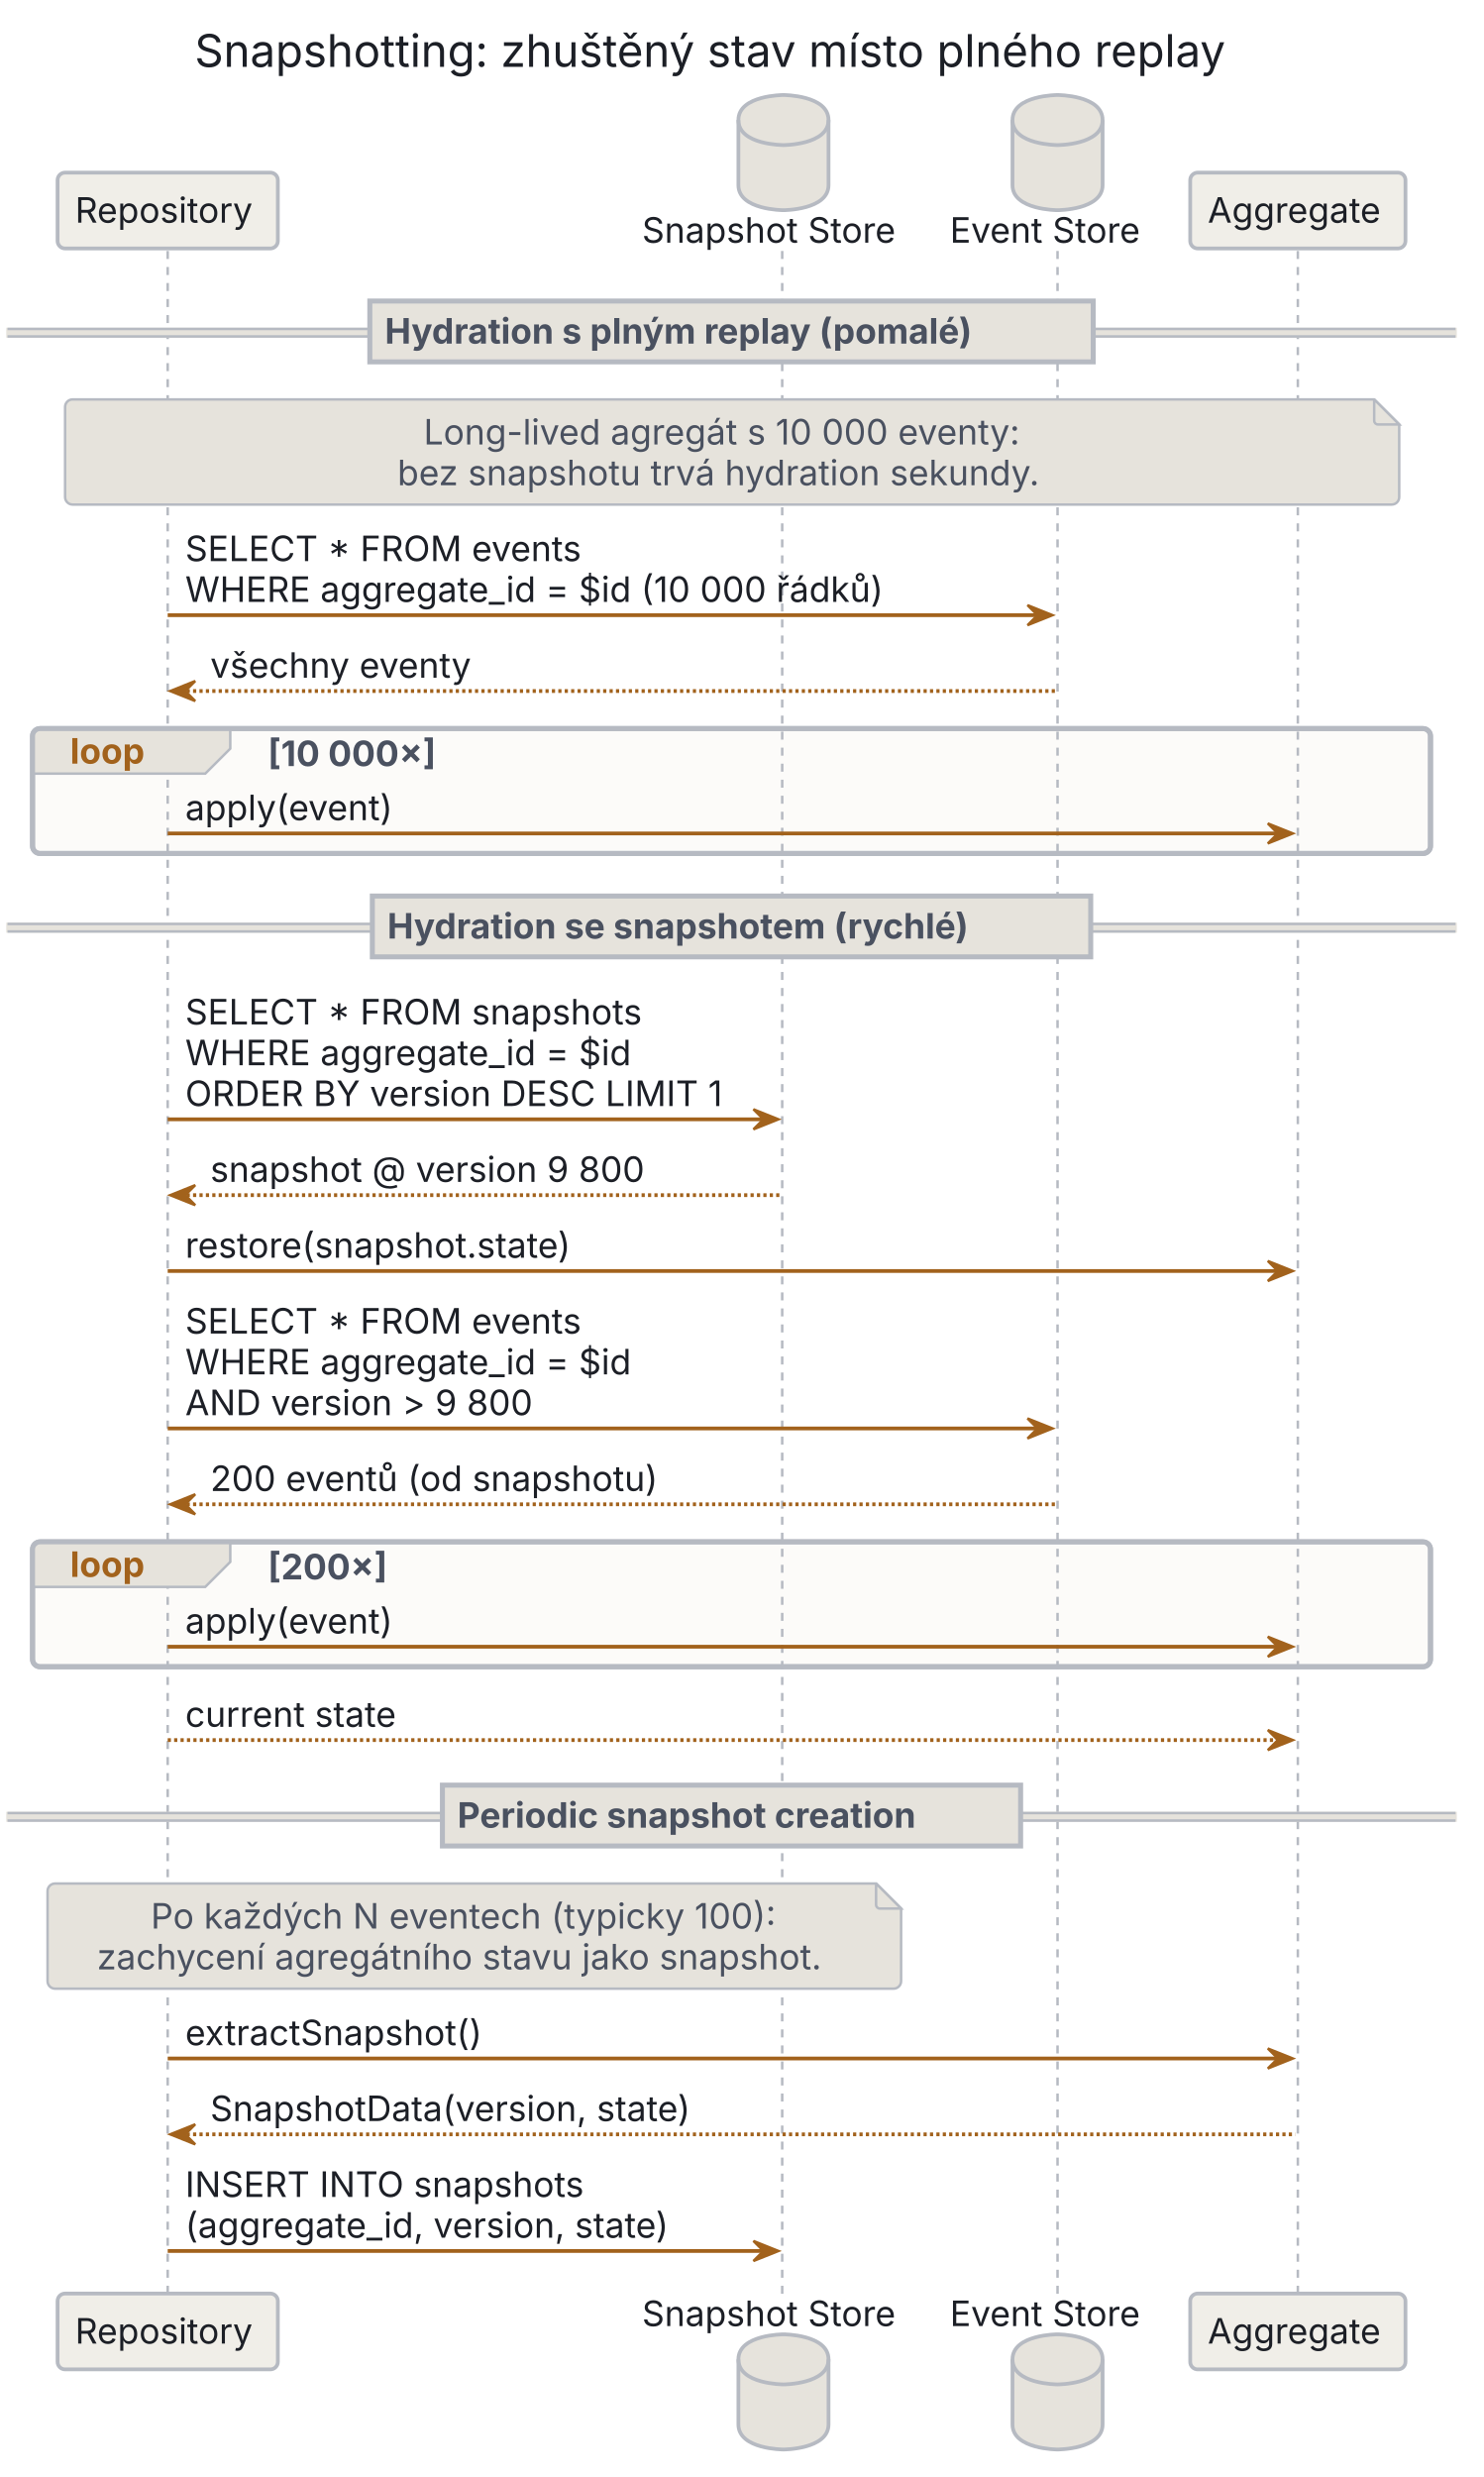
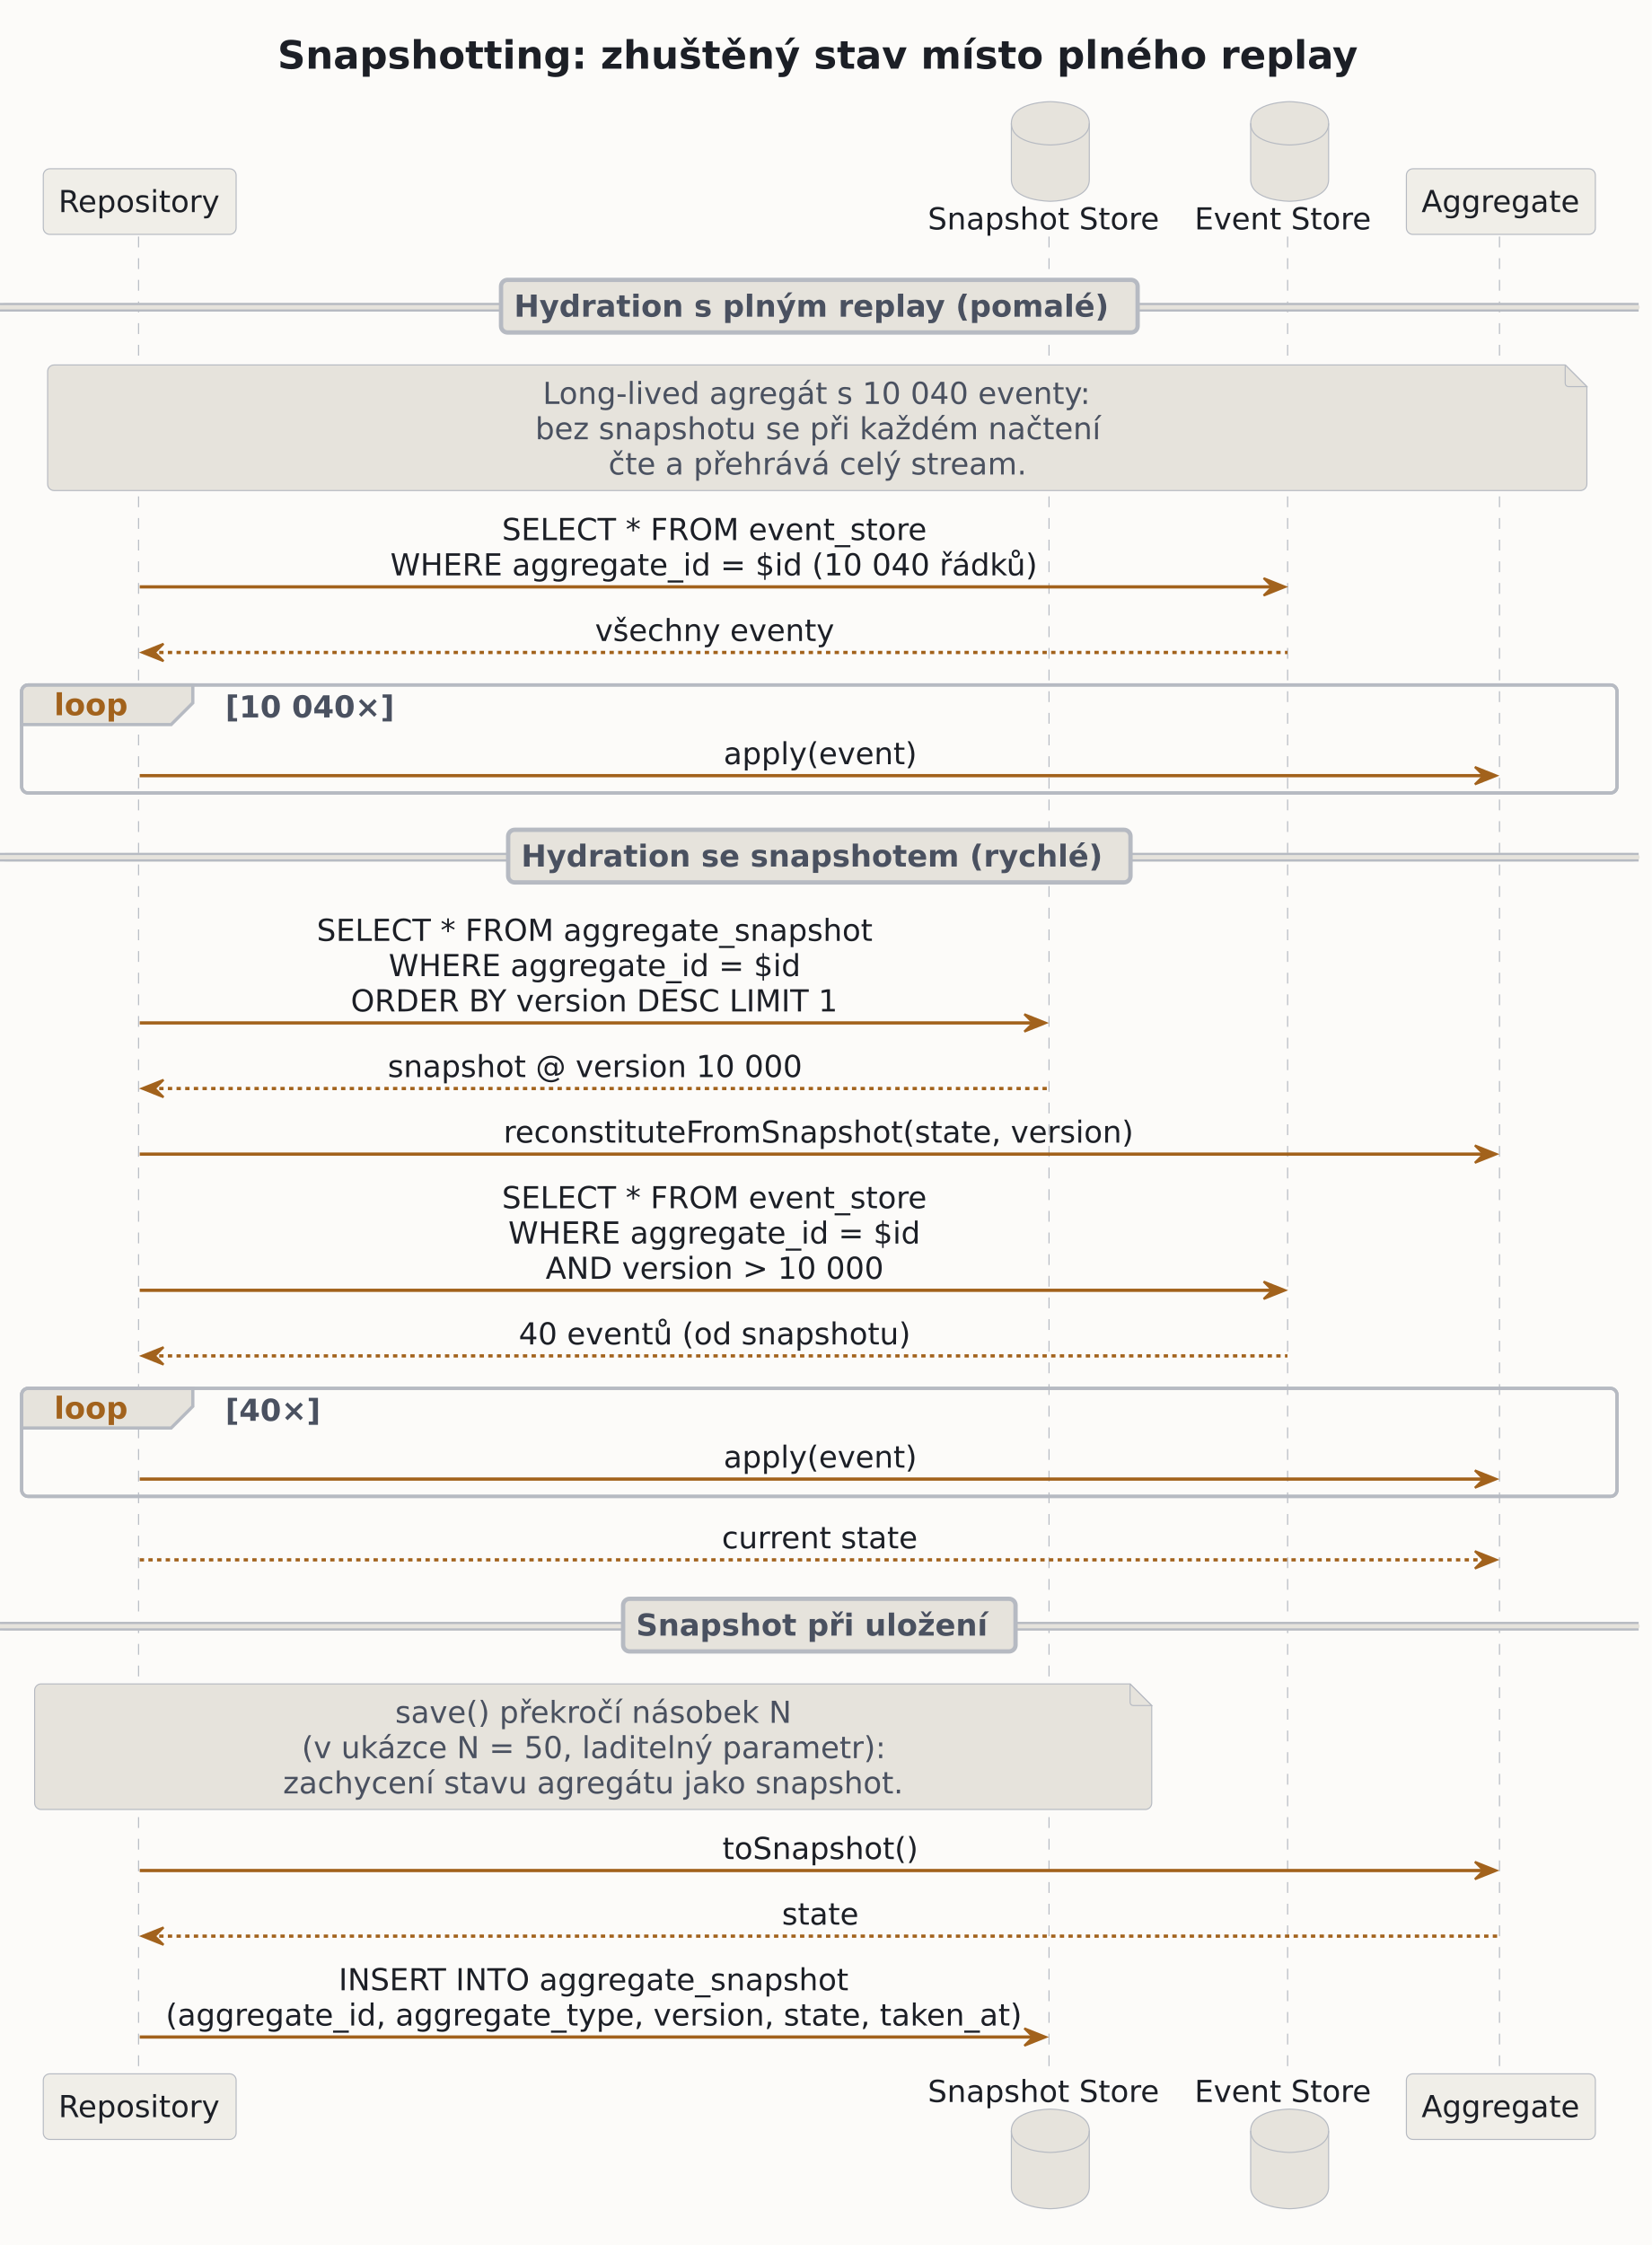
- <svg xmlns="http://www.w3.org/2000/svg" contentScriptType="application/ecmascript" contentStyleType="text/css" height="1546.875px" preserveAspectRatio="none" style="width:926px;height:1546px;background:#fcfbf9;" version="1.1" viewBox="0 0 926 1546" width="926.562px" zoomAndPan="magnify">
+ <svg xmlns="http://www.w3.org/2000/svg" contentStyleType="text/css" data-diagram-type="SEQUENCE" height="1620.312px" preserveAspectRatio="none" style="width:1192px;height:1620px;background:#fcfbf9;" version="1.1" viewBox="0 0 1192 1620" width="1192.188px" zoomAndPan="magnify">
  <defs />
  <g>
-     <text fill="#1c1f26" font-family="Inter, ui-sans-serif, system-ui, -apple-system, sans-serif" font-size="28.125" lengthAdjust="spacingAndGlyphs" textLength="670.312" x="121.484" y="41.731">Snapshotting: zhuštěný stav místo plného replay</text>
-     <rect fill="#fcfbf9" height="77.954" rx="4.688" ry="4.688" style="stroke: #b6bac2; stroke-width: 3.125;" width="872.656" x="20.312" y="454.736" />
-     <rect fill="#fcfbf9" height="77.954" rx="4.688" ry="4.688" style="stroke: #b6bac2; stroke-width: 3.125;" width="872.656" x="20.312" y="962.329" />
-     <line style="stroke: #b6bac2; stroke-width: 1.562; stroke-dasharray: 5.0,5.0;" x1="104.688" x2="104.688" y1="156.641" y2="1433.057" />
-     <line style="stroke: #b6bac2; stroke-width: 1.562; stroke-dasharray: 5.0,5.0;" x1="488.281" x2="488.281" y1="156.641" y2="1433.057" />
-     <line style="stroke: #b6bac2; stroke-width: 1.562; stroke-dasharray: 5.0,5.0;" x1="660.156" x2="660.156" y1="156.641" y2="1433.057" />
-     <line style="stroke: #b6bac2; stroke-width: 1.562; stroke-dasharray: 5.0,5.0;" x1="810.156" x2="810.156" y1="156.641" y2="1433.057" />
-     <rect fill="#f0eee8" height="47.339" rx="4.688" ry="4.688" style="stroke: #b6bac2; stroke-width: 2.344;" width="137.5" x="35.938" y="107.739" />
-     <text fill="#1c1f26" font-family="Inter, ui-sans-serif, system-ui, -apple-system, sans-serif" font-size="21.875" lengthAdjust="spacingAndGlyphs" textLength="115.625" x="46.875" y="138.982">Repository</text>
-     <rect fill="#f0eee8" height="47.339" rx="4.688" ry="4.688" style="stroke: #b6bac2; stroke-width: 2.344;" width="137.5" x="35.938" y="1431.494" />
-     <text fill="#1c1f26" font-family="Inter, ui-sans-serif, system-ui, -apple-system, sans-serif" font-size="21.875" lengthAdjust="spacingAndGlyphs" textLength="115.625" x="46.875" y="1462.736">Repository</text>
-     <text fill="#1c1f26" font-family="Inter, ui-sans-serif, system-ui, -apple-system, sans-serif" font-size="21.875" lengthAdjust="spacingAndGlyphs" textLength="167.188" x="400.781" y="151.482">Snapshot Store</text>
-     <path d="M460.938,74.927 C460.938,59.302 489.062,59.302 489.062,59.302 C489.062,59.302 517.188,59.302 517.188,74.927 L517.188,115.552 C517.188,131.177 489.062,131.177 489.062,131.177 C489.062,131.177 460.938,131.177 460.938,115.552 L460.938,74.927 " fill="#e6e3dc" style="stroke: #b6bac2; stroke-width: 2.344;" />
-     <path d="M460.938,74.927 C460.938,90.552 489.062,90.552 489.062,90.552 C489.062,90.552 517.188,90.552 517.188,74.927 " fill="none" style="stroke: #b6bac2; stroke-width: 2.344;" />
-     <text fill="#1c1f26" font-family="Inter, ui-sans-serif, system-ui, -apple-system, sans-serif" font-size="21.875" lengthAdjust="spacingAndGlyphs" textLength="167.188" x="400.781" y="1451.799">Snapshot Store</text>
-     <path d="M460.938,1472.583 C460.938,1456.958 489.062,1456.958 489.062,1456.958 C489.062,1456.958 517.188,1456.958 517.188,1472.583 L517.188,1513.208 C517.188,1528.833 489.062,1528.833 489.062,1528.833 C489.062,1528.833 460.938,1528.833 460.938,1513.208 L460.938,1472.583 " fill="#e6e3dc" style="stroke: #b6bac2; stroke-width: 2.344;" />
-     <path d="M460.938,1472.583 C460.938,1488.208 489.062,1488.208 489.062,1488.208 C489.062,1488.208 517.188,1488.208 517.188,1472.583 " fill="none" style="stroke: #b6bac2; stroke-width: 2.344;" />
-     <text fill="#1c1f26" font-family="Inter, ui-sans-serif, system-ui, -apple-system, sans-serif" font-size="21.875" lengthAdjust="spacingAndGlyphs" textLength="125" x="592.969" y="151.482">Event Store</text>
-     <path d="M632.031,74.927 C632.031,59.302 660.156,59.302 660.156,59.302 C660.156,59.302 688.281,59.302 688.281,74.927 L688.281,115.552 C688.281,131.177 660.156,131.177 660.156,131.177 C660.156,131.177 632.031,131.177 632.031,115.552 L632.031,74.927 " fill="#e6e3dc" style="stroke: #b6bac2; stroke-width: 2.344;" />
-     <path d="M632.031,74.927 C632.031,90.552 660.156,90.552 660.156,90.552 C660.156,90.552 688.281,90.552 688.281,74.927 " fill="none" style="stroke: #b6bac2; stroke-width: 2.344;" />
-     <text fill="#1c1f26" font-family="Inter, ui-sans-serif, system-ui, -apple-system, sans-serif" font-size="21.875" lengthAdjust="spacingAndGlyphs" textLength="125" x="592.969" y="1451.799">Event Store</text>
-     <path d="M632.031,1472.583 C632.031,1456.958 660.156,1456.958 660.156,1456.958 C660.156,1456.958 688.281,1456.958 688.281,1472.583 L688.281,1513.208 C688.281,1528.833 660.156,1528.833 660.156,1528.833 C660.156,1528.833 632.031,1528.833 632.031,1513.208 L632.031,1472.583 " fill="#e6e3dc" style="stroke: #b6bac2; stroke-width: 2.344;" />
-     <path d="M632.031,1472.583 C632.031,1488.208 660.156,1488.208 660.156,1488.208 C660.156,1488.208 688.281,1488.208 688.281,1472.583 " fill="none" style="stroke: #b6bac2; stroke-width: 2.344;" />
-     <rect fill="#f0eee8" height="47.339" rx="4.688" ry="4.688" style="stroke: #b6bac2; stroke-width: 2.344;" width="134.375" x="742.969" y="107.739" />
-     <text fill="#1c1f26" font-family="Inter, ui-sans-serif, system-ui, -apple-system, sans-serif" font-size="21.875" lengthAdjust="spacingAndGlyphs" textLength="112.5" x="753.906" y="138.982">Aggregate</text>
-     <rect fill="#f0eee8" height="47.339" rx="4.688" ry="4.688" style="stroke: #b6bac2; stroke-width: 2.344;" width="134.375" x="742.969" y="1431.494" />
-     <text fill="#1c1f26" font-family="Inter, ui-sans-serif, system-ui, -apple-system, sans-serif" font-size="21.875" lengthAdjust="spacingAndGlyphs" textLength="112.5" x="753.906" y="1462.736">Aggregate</text>
-     <rect fill="#e6e3dc" height="4.688" style="stroke: #e6e3dc; stroke-width: 1.562;" width="903.906" x="4.688" y="205.31" />
-     <line style="stroke: #b6bac2; stroke-width: 1.562;" x1="4.688" x2="908.594" y1="205.31" y2="205.31" />
-     <line style="stroke: #b6bac2; stroke-width: 1.562;" x1="4.688" x2="908.594" y1="209.998" y2="209.998" />
-     <rect fill="#e6e3dc" height="37.964" style="stroke: #b6bac2; stroke-width: 3.125;" width="451.562" x="230.859" y="187.891" />
-     <text fill="#4a5160" font-family="Inter, ui-sans-serif, system-ui, -apple-system, sans-serif" font-size="21.875" font-weight="bold" lengthAdjust="spacingAndGlyphs" textLength="421.875" x="240.234" y="214.446">Hydration s plným replay (pomalé)</text>
-     <path d="M40.625,253.98 L40.625,310.229 A4.688,4.688 0 0 0 45.312,314.917 L868.75,314.917 A4.688,4.688 0 0 0 873.438,310.229 L873.438,264.917 L857.812,249.292 L45.312,249.292 A4.688,4.688 0 0 0 40.625,253.98 " fill="#e6e3dc" style="stroke: #b6bac2; stroke-width: 1.562;" />
-     <path d="M857.812,249.292 L857.812,262.573 A2.344,2.344 0 0 0 860.156,264.917 L873.438,264.917 L857.812,249.292 " fill="#e6e3dc" style="stroke: #b6bac2; stroke-width: 1.562;" />
-     <text fill="#4a5160" font-family="Inter, ui-sans-serif, system-ui, -apple-system, sans-serif" font-size="21.875" lengthAdjust="spacingAndGlyphs" textLength="385.938" x="264.453" y="277.409">Long-lived agregát s 10 000 eventy:</text>
-     <text fill="#4a5160" font-family="Inter, ui-sans-serif, system-ui, -apple-system, sans-serif" font-size="21.875" lengthAdjust="spacingAndGlyphs" textLength="418.75" x="248.047" y="302.873">bez snapshotu trvá hydration sekundy.</text>
-     <polygon fill="#a2621c" points="641.406,377.71,657.031,383.96,641.406,390.21,647.656,383.96" style="stroke: #a2621c; stroke-width: 1.562;" />
-     <line style="stroke: #a2621c; stroke-width: 2.344;" x1="104.688" x2="650.781" y1="383.96" y2="383.96" />
-     <text fill="#1c1f26" font-family="Inter, ui-sans-serif, system-ui, -apple-system, sans-serif" font-size="21.875" lengthAdjust="spacingAndGlyphs" textLength="250" x="115.625" y="350.212">SELECT * FROM events</text>
-     <text fill="#1c1f26" font-family="Inter, ui-sans-serif, system-ui, -apple-system, sans-serif" font-size="21.875" lengthAdjust="spacingAndGlyphs" textLength="456.25" x="115.625" y="375.676">WHERE aggregate_id = $id (10 000 řádků)</text>
-     <polygon fill="#a2621c" points="121.875,425.049,106.25,431.299,121.875,437.549,115.625,431.299" style="stroke: #a2621c; stroke-width: 1.562;" />
-     <line style="stroke: #a2621c; stroke-width: 2.344; stroke-dasharray: 2.0,2.0;" x1="112.5" x2="658.594" y1="431.299" y2="431.299" />
-     <text fill="#1c1f26" font-family="Inter, ui-sans-serif, system-ui, -apple-system, sans-serif" font-size="21.875" lengthAdjust="spacingAndGlyphs" textLength="167.188" x="131.25" y="423.015">všechny eventy</text>
-     <path d="M25,454.736 L143.75,454.736 L143.75,467.236 L128.125,482.861 L20.312,482.861 L20.312,459.424 " fill="#e6e3dc" style="stroke: #b6bac2; stroke-width: 1.562;" />
-     <rect fill="none" height="77.954" rx="4.688" ry="4.688" style="stroke: #b6bac2; stroke-width: 3.125;" width="872.656" x="20.312" y="454.736" />
-     <text fill="#a2621c" font-family="Inter, ui-sans-serif, system-ui, -apple-system, sans-serif" font-size="21.875" font-weight="bold" lengthAdjust="spacingAndGlyphs" textLength="53.125" x="43.75" y="476.604">loop</text>
-     <text fill="#4a5160" font-family="Inter, ui-sans-serif, system-ui, -apple-system, sans-serif" font-size="21.875" font-weight="bold" lengthAdjust="spacingAndGlyphs" textLength="123.438" x="167.188" y="478.166">[10 000×]</text>
-     <polygon fill="#a2621c" points="791.406,513.94,807.031,520.19,791.406,526.44,797.656,520.19" style="stroke: #a2621c; stroke-width: 1.562;" />
-     <line style="stroke: #a2621c; stroke-width: 2.344;" x1="104.688" x2="800.781" y1="520.19" y2="520.19" />
-     <text fill="#1c1f26" font-family="Inter, ui-sans-serif, system-ui, -apple-system, sans-serif" font-size="21.875" lengthAdjust="spacingAndGlyphs" textLength="132.812" x="115.625" y="511.906">apply(event)</text>
-     <rect fill="#e6e3dc" height="4.688" style="stroke: #e6e3dc; stroke-width: 1.562;" width="903.906" x="4.688" y="576.672" />
-     <line style="stroke: #b6bac2; stroke-width: 1.562;" x1="4.688" x2="908.594" y1="576.672" y2="576.672" />
-     <line style="stroke: #b6bac2; stroke-width: 1.562;" x1="4.688" x2="908.594" y1="581.36" y2="581.36" />
-     <rect fill="#e6e3dc" height="37.964" style="stroke: #b6bac2; stroke-width: 3.125;" width="448.438" x="232.422" y="559.253" />
-     <text fill="#4a5160" font-family="Inter, ui-sans-serif, system-ui, -apple-system, sans-serif" font-size="21.875" font-weight="bold" lengthAdjust="spacingAndGlyphs" textLength="418.75" x="241.797" y="585.808">Hydration se snapshotem (rychlé)</text>
-     <polygon fill="#a2621c" points="470.312,692.358,485.938,698.608,470.312,704.858,476.562,698.608" style="stroke: #a2621c; stroke-width: 1.562;" />
-     <line style="stroke: #a2621c; stroke-width: 2.344;" x1="104.688" x2="479.688" y1="698.608" y2="698.608" />
-     <text fill="#1c1f26" font-family="Inter, ui-sans-serif, system-ui, -apple-system, sans-serif" font-size="21.875" lengthAdjust="spacingAndGlyphs" textLength="290.625" x="115.625" y="639.397">SELECT * FROM snapshots</text>
-     <text fill="#1c1f26" font-family="Inter, ui-sans-serif, system-ui, -apple-system, sans-serif" font-size="21.875" lengthAdjust="spacingAndGlyphs" textLength="290.625" x="115.625" y="664.861">WHERE aggregate_id = $id</text>
-     <text fill="#1c1f26" font-family="Inter, ui-sans-serif, system-ui, -apple-system, sans-serif" font-size="21.875" lengthAdjust="spacingAndGlyphs" textLength="346.875" x="115.625" y="690.324">ORDER BY version DESC LIMIT 1</text>
-     <polygon fill="#a2621c" points="121.875,739.697,106.25,745.947,121.875,752.197,115.625,745.947" style="stroke: #a2621c; stroke-width: 1.562;" />
-     <line style="stroke: #a2621c; stroke-width: 2.344; stroke-dasharray: 2.0,2.0;" x1="112.5" x2="487.5" y1="745.947" y2="745.947" />
-     <text fill="#1c1f26" font-family="Inter, ui-sans-serif, system-ui, -apple-system, sans-serif" font-size="21.875" lengthAdjust="spacingAndGlyphs" textLength="282.812" x="131.25" y="737.663">snapshot @ version 9 800</text>
-     <polygon fill="#a2621c" points="791.406,787.036,807.031,793.286,791.406,799.536,797.656,793.286" style="stroke: #a2621c; stroke-width: 1.562;" />
-     <line style="stroke: #a2621c; stroke-width: 2.344;" x1="104.688" x2="800.781" y1="793.286" y2="793.286" />
-     <text fill="#1c1f26" font-family="Inter, ui-sans-serif, system-ui, -apple-system, sans-serif" font-size="21.875" lengthAdjust="spacingAndGlyphs" textLength="256.25" x="115.625" y="785.002">restore(snapshot.state)</text>
-     <polygon fill="#a2621c" points="641.406,885.303,657.031,891.553,641.406,897.803,647.656,891.553" style="stroke: #a2621c; stroke-width: 1.562;" />
-     <line style="stroke: #a2621c; stroke-width: 2.344;" x1="104.688" x2="650.781" y1="891.553" y2="891.553" />
-     <text fill="#1c1f26" font-family="Inter, ui-sans-serif, system-ui, -apple-system, sans-serif" font-size="21.875" lengthAdjust="spacingAndGlyphs" textLength="250" x="115.625" y="832.341">SELECT * FROM events</text>
-     <text fill="#1c1f26" font-family="Inter, ui-sans-serif, system-ui, -apple-system, sans-serif" font-size="21.875" lengthAdjust="spacingAndGlyphs" textLength="290.625" x="115.625" y="857.805">WHERE aggregate_id = $id</text>
-     <text fill="#1c1f26" font-family="Inter, ui-sans-serif, system-ui, -apple-system, sans-serif" font-size="21.875" lengthAdjust="spacingAndGlyphs" textLength="225" x="115.625" y="883.269">AND version &gt; 9 800</text>
-     <polygon fill="#a2621c" points="121.875,932.642,106.25,938.892,121.875,945.142,115.625,938.892" style="stroke: #a2621c; stroke-width: 1.562;" />
-     <line style="stroke: #a2621c; stroke-width: 2.344; stroke-dasharray: 2.0,2.0;" x1="112.5" x2="658.594" y1="938.892" y2="938.892" />
-     <text fill="#1c1f26" font-family="Inter, ui-sans-serif, system-ui, -apple-system, sans-serif" font-size="21.875" lengthAdjust="spacingAndGlyphs" textLength="295.312" x="131.25" y="930.608">200 eventů (od snapshotu)</text>
-     <path d="M25,962.329 L143.75,962.329 L143.75,974.829 L128.125,990.454 L20.312,990.454 L20.312,967.017 " fill="#e6e3dc" style="stroke: #b6bac2; stroke-width: 1.562;" />
-     <rect fill="none" height="77.954" rx="4.688" ry="4.688" style="stroke: #b6bac2; stroke-width: 3.125;" width="872.656" x="20.312" y="962.329" />
-     <text fill="#a2621c" font-family="Inter, ui-sans-serif, system-ui, -apple-system, sans-serif" font-size="21.875" font-weight="bold" lengthAdjust="spacingAndGlyphs" textLength="53.125" x="43.75" y="984.197">loop</text>
-     <text fill="#4a5160" font-family="Inter, ui-sans-serif, system-ui, -apple-system, sans-serif" font-size="21.875" font-weight="bold" lengthAdjust="spacingAndGlyphs" textLength="84.375" x="167.188" y="985.759">[200×]</text>
-     <polygon fill="#a2621c" points="791.406,1021.533,807.031,1027.783,791.406,1034.033,797.656,1027.783" style="stroke: #a2621c; stroke-width: 1.562;" />
-     <line style="stroke: #a2621c; stroke-width: 2.344;" x1="104.688" x2="800.781" y1="1027.783" y2="1027.783" />
-     <text fill="#1c1f26" font-family="Inter, ui-sans-serif, system-ui, -apple-system, sans-serif" font-size="21.875" lengthAdjust="spacingAndGlyphs" textLength="132.812" x="115.625" y="1019.499">apply(event)</text>
-     <polygon fill="#a2621c" points="791.406,1079.81,807.031,1086.06,791.406,1092.31,797.656,1086.06" style="stroke: #a2621c; stroke-width: 1.562;" />
-     <line style="stroke: #a2621c; stroke-width: 2.344; stroke-dasharray: 2.0,2.0;" x1="104.688" x2="800.781" y1="1086.06" y2="1086.06" />
-     <text fill="#1c1f26" font-family="Inter, ui-sans-serif, system-ui, -apple-system, sans-serif" font-size="21.875" lengthAdjust="spacingAndGlyphs" textLength="139.062" x="115.625" y="1077.776">current state</text>
-     <rect fill="#e6e3dc" height="4.688" style="stroke: #e6e3dc; stroke-width: 1.562;" width="903.906" x="4.688" y="1131.604" />
-     <line style="stroke: #b6bac2; stroke-width: 1.562;" x1="4.688" x2="908.594" y1="1131.604" y2="1131.604" />
-     <line style="stroke: #b6bac2; stroke-width: 1.562;" x1="4.688" x2="908.594" y1="1136.292" y2="1136.292" />
-     <rect fill="#e6e3dc" height="37.964" style="stroke: #b6bac2; stroke-width: 3.125;" width="360.938" x="276.172" y="1114.185" />
-     <text fill="#4a5160" font-family="Inter, ui-sans-serif, system-ui, -apple-system, sans-serif" font-size="21.875" font-weight="bold" lengthAdjust="spacingAndGlyphs" textLength="331.25" x="285.547" y="1140.739">Periodic snapshot creation</text>
-     <path d="M29.688,1180.273 L29.688,1236.523 A4.688,4.688 0 0 0 34.375,1241.211 L557.812,1241.211 A4.688,4.688 0 0 0 562.5,1236.523 L562.5,1191.211 L546.875,1175.586 L34.375,1175.586 A4.688,4.688 0 0 0 29.688,1180.273 " fill="#e6e3dc" style="stroke: #b6bac2; stroke-width: 1.562;" />
-     <path d="M546.875,1175.586 L546.875,1188.867 A2.344,2.344 0 0 0 549.219,1191.211 L562.5,1191.211 L546.875,1175.586 " fill="#e6e3dc" style="stroke: #b6bac2; stroke-width: 1.562;" />
-     <text fill="#4a5160" font-family="Inter, ui-sans-serif, system-ui, -apple-system, sans-serif" font-size="21.875" lengthAdjust="spacingAndGlyphs" textLength="404.688" x="94.141" y="1203.703">Po každých N eventech (typicky 100):</text>
-     <text fill="#4a5160" font-family="Inter, ui-sans-serif, system-ui, -apple-system, sans-serif" font-size="21.875" lengthAdjust="spacingAndGlyphs" textLength="471.875" x="60.547" y="1229.167">zachycení agregátního stavu jako snapshot.</text>
-     <polygon fill="#a2621c" points="791.406,1278.54,807.031,1284.79,791.406,1291.04,797.656,1284.79" style="stroke: #a2621c; stroke-width: 1.562;" />
-     <line style="stroke: #a2621c; stroke-width: 2.344;" x1="104.688" x2="800.781" y1="1284.79" y2="1284.79" />
-     <text fill="#1c1f26" font-family="Inter, ui-sans-serif, system-ui, -apple-system, sans-serif" font-size="21.875" lengthAdjust="spacingAndGlyphs" textLength="192.188" x="115.625" y="1276.506">extractSnapshot()</text>
-     <polygon fill="#a2621c" points="121.875,1325.879,106.25,1332.129,121.875,1338.379,115.625,1332.129" style="stroke: #a2621c; stroke-width: 1.562;" />
-     <line style="stroke: #a2621c; stroke-width: 2.344; stroke-dasharray: 2.0,2.0;" x1="112.5" x2="808.594" y1="1332.129" y2="1332.129" />
-     <text fill="#1c1f26" font-family="Inter, ui-sans-serif, system-ui, -apple-system, sans-serif" font-size="21.875" lengthAdjust="spacingAndGlyphs" textLength="314.062" x="131.25" y="1323.845">SnapshotData(version, state)</text>
-     <polygon fill="#a2621c" points="470.312,1398.682,485.938,1404.932,470.312,1411.182,476.562,1404.932" style="stroke: #a2621c; stroke-width: 1.562;" />
-     <line style="stroke: #a2621c; stroke-width: 2.344;" x1="104.688" x2="479.688" y1="1404.932" y2="1404.932" />
-     <text fill="#1c1f26" font-family="Inter, ui-sans-serif, system-ui, -apple-system, sans-serif" font-size="21.875" lengthAdjust="spacingAndGlyphs" textLength="256.25" x="115.625" y="1371.184">INSERT INTO snapshots</text>
-     <text fill="#1c1f26" font-family="Inter, ui-sans-serif, system-ui, -apple-system, sans-serif" font-size="21.875" lengthAdjust="spacingAndGlyphs" textLength="314.062" x="115.625" y="1396.648">(aggregate_id, version, state)</text>
+     <rect fill="#fcfbf9" height="1620.312" style="stroke:none;stroke-width:1.562;" width="1192.188" x="0" y="0" />
+     <text fill="#1c1f26" font-family="'DejaVu Sans'" font-size="28.125" font-weight="bold" lengthAdjust="spacing" textLength="780.592" x="200.269" y="49.544">Snapshotting: zhuštěný stav místo plného replay</text>
+     <rect fill="#fcfbf9" height="77.954" rx="4.688" ry="4.688" style="stroke:#b6bac2;stroke-width:2.344;" width="1151.443" x="15.625" y="494.263" />
+     <rect fill="#fcfbf9" height="77.954" rx="4.688" ry="4.688" style="stroke:#b6bac2;stroke-width:2.344;" width="1151.443" x="15.625" y="1001.856" />
+     <g class="participant-lifeline" data-entity-uid="part1" data-qualified-name="repo" id="part1-lifeline">
+       <g>
+         <rect fill="#000000" fill-opacity="0" height="1327.344" width="12.5" x="94.588" y="170.703" />
+         <line style="stroke:#b6bac2;stroke-width:0.781;stroke-dasharray:7.812,7.812;" x1="100" x2="100" y1="170.703" y2="1498.047" />
+       </g>
+     </g>
+     <g class="participant-lifeline" data-entity-uid="part2" data-qualified-name="ss" id="part2-lifeline">
+       <g>
+         <rect fill="#000000" fill-opacity="0" height="1327.344" width="12.5" x="751.819" y="170.703" />
+         <line style="stroke:#b6bac2;stroke-width:0.781;stroke-dasharray:7.812,7.812;" x1="757.125" x2="757.125" y1="170.703" y2="1498.047" />
+       </g>
+     </g>
+     <g class="participant-lifeline" data-entity-uid="part3" data-qualified-name="es" id="part3-lifeline">
+       <g>
+         <rect fill="#000000" fill-opacity="0" height="1327.344" width="12.5" x="924.534" y="170.703" />
+         <line style="stroke:#b6bac2;stroke-width:0.781;stroke-dasharray:7.812,7.812;" x1="929.325" x2="929.325" y1="170.703" y2="1498.047" />
+       </g>
+     </g>
+     <g class="participant-lifeline" data-entity-uid="part4" data-qualified-name="agg" id="part4-lifeline">
+       <g>
+         <rect fill="#000000" fill-opacity="0" height="1327.344" width="12.5" x="1076.999" y="170.703" />
+         <line style="stroke:#b6bac2;stroke-width:0.781;stroke-dasharray:7.812,7.812;" x1="1082.243" x2="1082.243" y1="170.703" y2="1498.047" />
+       </g>
+     </g>
+     <g class="participant participant-head" data-entity-uid="part1" data-qualified-name="repo" id="part1-head">
+       <rect fill="#f0eee8" height="47.339" rx="4.688" ry="4.688" style="stroke:#b6bac2;stroke-width:0.781;" width="139.175" x="31.25" y="121.802" />
+       <text fill="#1c1f26" font-family="'DejaVu Sans'" font-size="21.875" lengthAdjust="spacing" textLength="117.3" x="42.188" y="153.044">Repository</text>
+     </g>
+     <g class="participant participant-tail" data-entity-uid="part1" data-qualified-name="repo" id="part1-tail">
+       <rect fill="#f0eee8" height="47.339" rx="4.688" ry="4.688" style="stroke:#b6bac2;stroke-width:0.781;" width="139.175" x="31.25" y="1496.484" />
+       <text fill="#1c1f26" font-family="'DejaVu Sans'" font-size="21.875" lengthAdjust="spacing" textLength="117.3" x="42.188" y="1527.727">Repository</text>
+     </g>
+     <g class="participant participant-head" data-entity-uid="part2" data-qualified-name="ss" id="part2-head">
+       <text fill="#1c1f26" font-family="'DejaVu Sans'" font-size="21.875" lengthAdjust="spacing" textLength="167.512" x="669.625" y="165.544">Snapshot Store</text>
+       <path d="M729.944,88.989 C729.944,73.364 758.069,73.364 758.069,73.364 C758.069,73.364 786.194,73.364 786.194,88.989 L786.194,129.614 C786.194,145.239 758.069,145.239 758.069,145.239 C758.069,145.239 729.944,145.239 729.944,129.614 L729.944,88.989" fill="#e6e3dc" style="stroke:#b6bac2;stroke-width:0.781;" />
+       <path d="M729.944,88.989 C729.944,104.614 758.069,104.614 758.069,104.614 C758.069,104.614 786.194,104.614 786.194,88.989" fill="none" style="stroke:#b6bac2;stroke-width:0.781;" />
+     </g>
+     <g class="participant participant-tail" data-entity-uid="part2" data-qualified-name="ss" id="part2-tail">
+       <text fill="#1c1f26" font-family="'DejaVu Sans'" font-size="21.875" lengthAdjust="spacing" textLength="167.512" x="669.625" y="1516.789">Snapshot Store</text>
+       <path d="M729.944,1537.573 C729.944,1521.948 758.069,1521.948 758.069,1521.948 C758.069,1521.948 786.194,1521.948 786.194,1537.573 L786.194,1578.198 C786.194,1593.823 758.069,1593.823 758.069,1593.823 C758.069,1593.823 729.944,1593.823 729.944,1578.198 L729.944,1537.573" fill="#e6e3dc" style="stroke:#b6bac2;stroke-width:0.781;" />
+       <path d="M729.944,1537.573 C729.944,1553.198 758.069,1553.198 758.069,1553.198 C758.069,1553.198 786.194,1553.198 786.194,1537.573" fill="none" style="stroke:#b6bac2;stroke-width:0.781;" />
+     </g>
+     <g class="participant participant-head" data-entity-uid="part3" data-qualified-name="es" id="part3-head">
+       <text fill="#1c1f26" font-family="'DejaVu Sans'" font-size="21.875" lengthAdjust="spacing" textLength="127.918" x="862.138" y="165.544">Event Store</text>
+       <path d="M902.659,88.989 C902.659,73.364 930.784,73.364 930.784,73.364 C930.784,73.364 958.909,73.364 958.909,88.989 L958.909,129.614 C958.909,145.239 930.784,145.239 930.784,145.239 C930.784,145.239 902.659,145.239 902.659,129.614 L902.659,88.989" fill="#e6e3dc" style="stroke:#b6bac2;stroke-width:0.781;" />
+       <path d="M902.659,88.989 C902.659,104.614 930.784,104.614 930.784,104.614 C930.784,104.614 958.909,104.614 958.909,88.989" fill="none" style="stroke:#b6bac2;stroke-width:0.781;" />
+     </g>
+     <g class="participant participant-tail" data-entity-uid="part3" data-qualified-name="es" id="part3-tail">
+       <text fill="#1c1f26" font-family="'DejaVu Sans'" font-size="21.875" lengthAdjust="spacing" textLength="127.918" x="862.138" y="1516.789">Event Store</text>
+       <path d="M902.659,1537.573 C902.659,1521.948 930.784,1521.948 930.784,1521.948 C930.784,1521.948 958.909,1521.948 958.909,1537.573 L958.909,1578.198 C958.909,1593.823 930.784,1593.823 930.784,1593.823 C930.784,1593.823 902.659,1593.823 902.659,1578.198 L902.659,1537.573" fill="#e6e3dc" style="stroke:#b6bac2;stroke-width:0.781;" />
+       <path d="M902.659,1537.573 C902.659,1553.198 930.784,1553.198 930.784,1553.198 C930.784,1553.198 958.909,1553.198 958.909,1537.573" fill="none" style="stroke:#b6bac2;stroke-width:0.781;" />
+     </g>
+     <g class="participant participant-head" data-entity-uid="part4" data-qualified-name="agg" id="part4-head">
+       <rect fill="#f0eee8" height="47.339" rx="4.688" ry="4.688" style="stroke:#b6bac2;stroke-width:0.781;" width="136.388" x="1015.055" y="121.802" />
+       <text fill="#1c1f26" font-family="'DejaVu Sans'" font-size="21.875" lengthAdjust="spacing" textLength="114.513" x="1025.993" y="153.044">Aggregate</text>
+     </g>
+     <g class="participant participant-tail" data-entity-uid="part4" data-qualified-name="agg" id="part4-tail">
+       <rect fill="#f0eee8" height="47.339" rx="4.688" ry="4.688" style="stroke:#b6bac2;stroke-width:0.781;" width="136.388" x="1015.055" y="1496.484" />
+       <text fill="#1c1f26" font-family="'DejaVu Sans'" font-size="21.875" lengthAdjust="spacing" textLength="114.513" x="1025.993" y="1527.727">Aggregate</text>
+     </g>
+     <rect fill="#e6e3dc" height="4.688" rx="4.688" ry="4.688" style="stroke:#e6e3dc;stroke-width:1.562;" width="1182.693" x="0" y="219.373" />
+     <line style="stroke:#b6bac2;stroke-width:1.562;" x1="0" x2="1182.693" y1="219.373" y2="219.373" />
+     <line style="stroke:#b6bac2;stroke-width:1.562;" x1="0" x2="1182.693" y1="224.06" y2="224.06" />
+     <rect fill="#e6e3dc" height="37.964" rx="4.688" ry="4.688" style="stroke:#b6bac2;stroke-width:3.125;" width="459.46" x="361.616" y="201.953" />
+     <text fill="#4a5160" font-family="'DejaVu Sans'" font-size="21.875" font-weight="bold" lengthAdjust="spacing" textLength="429.97" x="370.991" y="228.508">Hydration s plným replay (pomalé)</text>
+     <path d="M34.375,268.042 L34.375,349.292 A4.688,4.688 0 0 0 39.062,353.979 L1140.625,353.979 A4.688,4.688 0 0 0 1145.312,349.292 L1145.312,278.979 L1129.688,263.354 L39.062,263.354 A4.688,4.688 0 0 0 34.375,268.042" fill="#e6e3dc" style="stroke:#b6bac2;stroke-width:0.781;" />
+     <path d="M1129.688,263.354 L1129.688,276.636 A2.344,2.344 0 0 0 1132.031,278.979 L1145.312,278.979 L1129.688,263.354" fill="#e6e3dc" style="stroke:#b6bac2;stroke-width:0.781;" />
+     <text fill="#4a5160" font-family="'DejaVu Sans'" font-size="21.875" lengthAdjust="spacing" textLength="397.638" x="391.746" y="291.472">Long-lived agregát s 10 040 eventy:</text>
+     <text fill="#4a5160" font-family="'DejaVu Sans'" font-size="21.875" lengthAdjust="spacing" textLength="408.522" x="386.304" y="316.936">bez snapshotu se při každém načtení</text>
+     <text fill="#4a5160" font-family="'DejaVu Sans'" font-size="21.875" lengthAdjust="spacing" textLength="302.832" x="439.149" y="342.4">čte a přehrává celý stream.</text>
+     <g class="message" data-entity-1="part1" data-entity-2="part3" id="msg1">
+       <polygon fill="#a2621c" points="912.034,417.236,927.659,423.486,912.034,429.736,918.284,423.486" style="stroke:#a2621c;stroke-width:1.562;" />
+       <line style="stroke:#a2621c;stroke-width:2.344;" x1="100.838" x2="921.409" y1="423.486" y2="423.486" />
+       <text fill="#1c1f26" font-family="'DejaVu Sans'" font-size="21.875" lengthAdjust="spacing" textLength="307.072" x="362.275" y="389.738">SELECT * FROM event_store</text>
+       <text fill="#1c1f26" font-family="'DejaVu Sans'" font-size="21.875" lengthAdjust="spacing" textLength="468.176" x="281.723" y="415.202">WHERE aggregate_id = $id (10 040 řádků)</text>
+     </g>
+     <g class="message" data-entity-1="part3" data-entity-2="part1" id="msg2">
+       <polygon fill="#a2621c" points="118.025,464.575,102.4,470.825,118.025,477.075,111.775,470.825" style="stroke:#a2621c;stroke-width:1.562;" />
+       <line style="stroke:#a2621c;stroke-width:2.344;stroke-dasharray:3.125,3.125;" x1="108.65" x2="929.221" y1="470.825" y2="470.825" />
+       <text fill="#1c1f26" font-family="'DejaVu Sans'" font-size="21.875" lengthAdjust="spacing" textLength="172.704" x="429.459" y="462.541">všechny eventy</text>
+     </g>
+     <path d="M20.312,494.263 L139.151,494.263 L139.151,507.227 L123.526,522.852 L15.625,522.852 L15.625,498.95 A4.688,4.688 0 0 1 20.312,494.263" fill="#e6e3dc" style="stroke:#b6bac2;stroke-width:2.344;" />
+     <rect fill="none" height="77.954" rx="4.688" ry="4.688" style="stroke:#b6bac2;stroke-width:2.344;" width="1151.443" x="15.625" y="494.263" />
+     <text fill="#a2621c" font-family="'DejaVu Sans'" font-size="21.875" font-weight="bold" lengthAdjust="spacing" textLength="53.214" x="39.062" y="516.13">loop</text>
+     <text fill="#4a5160" font-family="'DejaVu Sans'" font-size="21.875" font-weight="bold" lengthAdjust="spacing" textLength="122.043" x="162.589" y="517.693">[10 040×]</text>
+     <g class="message" data-entity-1="part1" data-entity-2="part4" id="msg3">
+       <polygon fill="#a2621c" points="1064.499,553.467,1080.124,559.717,1064.499,565.967,1070.749,559.717" style="stroke:#a2621c;stroke-width:1.562;" />
+       <line style="stroke:#a2621c;stroke-width:2.344;" x1="100.838" x2="1073.874" y1="559.717" y2="559.717" />
+       <text fill="#1c1f26" font-family="'DejaVu Sans'" font-size="21.875" lengthAdjust="spacing" textLength="139.571" x="522.258" y="551.433">apply(event)</text>
+     </g>
+     <rect fill="#e6e3dc" height="4.688" rx="4.688" ry="4.688" style="stroke:#e6e3dc;stroke-width:1.562;" width="1182.693" x="0" y="616.199" />
+     <line style="stroke:#b6bac2;stroke-width:1.562;" x1="0" x2="1182.693" y1="616.199" y2="616.199" />
+     <line style="stroke:#b6bac2;stroke-width:1.562;" x1="0" x2="1182.693" y1="620.886" y2="620.886" />
+     <rect fill="#e6e3dc" height="37.964" rx="4.688" ry="4.688" style="stroke:#b6bac2;stroke-width:3.125;" width="449.164" x="366.764" y="598.779" />
+     <text fill="#4a5160" font-family="'DejaVu Sans'" font-size="21.875" font-weight="bold" lengthAdjust="spacing" textLength="419.673" x="376.139" y="625.334">Hydration se snapshotem (rychlé)</text>
+     <g class="message" data-entity-1="part1" data-entity-2="part2" id="msg4">
+       <polygon fill="#a2621c" points="739.319,731.885,754.944,738.135,739.319,744.385,745.569,738.135" style="stroke:#a2621c;stroke-width:1.562;" />
+       <line style="stroke:#a2621c;stroke-width:2.344;" x1="100.838" x2="748.694" y1="738.135" y2="738.135" />
+       <text fill="#1c1f26" font-family="'DejaVu Sans'" font-size="21.875" lengthAdjust="spacing" textLength="401.686" x="228.61" y="678.923">SELECT * FROM aggregate_snapshot</text>
+       <text fill="#1c1f26" font-family="'DejaVu Sans'" font-size="21.875" lengthAdjust="spacing" textLength="297.844" x="280.531" y="704.387">WHERE aggregate_id = $id</text>
+       <text fill="#1c1f26" font-family="'DejaVu Sans'" font-size="21.875" lengthAdjust="spacing" textLength="352.606" x="253.15" y="729.851">ORDER BY version DESC LIMIT 1</text>
+     </g>
+     <g class="message" data-entity-1="part2" data-entity-2="part1" id="msg5">
+       <polygon fill="#a2621c" points="118.025,779.224,102.4,785.474,118.025,791.724,111.775,785.474" style="stroke:#a2621c;stroke-width:1.562;" />
+       <line style="stroke:#a2621c;stroke-width:2.344;stroke-dasharray:3.125,3.125;" x1="108.65" x2="756.506" y1="785.474" y2="785.474" />
+       <text fill="#1c1f26" font-family="'DejaVu Sans'" font-size="21.875" lengthAdjust="spacing" textLength="299.168" x="279.869" y="777.19">snapshot @ version 10 000</text>
+     </g>
+     <g class="message" data-entity-1="part1" data-entity-2="part4" id="msg6">
+       <polygon fill="#a2621c" points="1064.499,826.562,1080.124,832.812,1064.499,839.062,1070.749,832.812" style="stroke:#a2621c;stroke-width:1.562;" />
+       <line style="stroke:#a2621c;stroke-width:2.344;" x1="100.838" x2="1073.874" y1="832.812" y2="832.812" />
+       <text fill="#1c1f26" font-family="'DejaVu Sans'" font-size="21.875" lengthAdjust="spacing" textLength="457.292" x="363.397" y="824.529">reconstituteFromSnapshot(state, version)</text>
+     </g>
+     <g class="message" data-entity-1="part1" data-entity-2="part3" id="msg7">
+       <polygon fill="#a2621c" points="912.034,924.829,927.659,931.079,912.034,937.329,918.284,931.079" style="stroke:#a2621c;stroke-width:1.562;" />
+       <line style="stroke:#a2621c;stroke-width:2.344;" x1="100.838" x2="921.409" y1="931.079" y2="931.079" />
+       <text fill="#1c1f26" font-family="'DejaVu Sans'" font-size="21.875" lengthAdjust="spacing" textLength="307.072" x="362.275" y="871.867">SELECT * FROM event_store</text>
+       <text fill="#1c1f26" font-family="'DejaVu Sans'" font-size="21.875" lengthAdjust="spacing" textLength="297.844" x="366.889" y="897.331">WHERE aggregate_id = $id</text>
+       <text fill="#1c1f26" font-family="'DejaVu Sans'" font-size="21.875" lengthAdjust="spacing" textLength="244.022" x="393.8" y="922.795">AND version &gt; 10 000</text>
+     </g>
+     <g class="message" data-entity-1="part3" data-entity-2="part1" id="msg8">
+       <polygon fill="#a2621c" points="118.025,972.168,102.4,978.418,118.025,984.668,111.775,978.418" style="stroke:#a2621c;stroke-width:1.562;" />
+       <line style="stroke:#a2621c;stroke-width:2.344;stroke-dasharray:3.125,3.125;" x1="108.65" x2="929.221" y1="978.418" y2="978.418" />
+       <text fill="#1c1f26" font-family="'DejaVu Sans'" font-size="21.875" lengthAdjust="spacing" textLength="282.837" x="374.392" y="970.134">40 eventů (od snapshotu)</text>
+     </g>
+     <path d="M20.312,1001.856 L139.151,1001.856 L139.151,1014.819 L123.526,1030.444 L15.625,1030.444 L15.625,1006.543 A4.688,4.688 0 0 1 20.312,1001.856" fill="#e6e3dc" style="stroke:#b6bac2;stroke-width:2.344;" />
+     <rect fill="none" height="77.954" rx="4.688" ry="4.688" style="stroke:#b6bac2;stroke-width:2.344;" width="1151.443" x="15.625" y="1001.856" />
+     <text fill="#a2621c" font-family="'DejaVu Sans'" font-size="21.875" font-weight="bold" lengthAdjust="spacing" textLength="53.214" x="39.062" y="1023.723">loop</text>
+     <text fill="#4a5160" font-family="'DejaVu Sans'" font-size="21.875" font-weight="bold" lengthAdjust="spacing" textLength="68.765" x="162.589" y="1025.285">[40×]</text>
+     <g class="message" data-entity-1="part1" data-entity-2="part4" id="msg9">
+       <polygon fill="#a2621c" points="1064.499,1061.06,1080.124,1067.31,1064.499,1073.56,1070.749,1067.31" style="stroke:#a2621c;stroke-width:1.562;" />
+       <line style="stroke:#a2621c;stroke-width:2.344;" x1="100.838" x2="1073.874" y1="1067.31" y2="1067.31" />
+       <text fill="#1c1f26" font-family="'DejaVu Sans'" font-size="21.875" lengthAdjust="spacing" textLength="139.571" x="522.258" y="1059.026">apply(event)</text>
+     </g>
+     <g class="message" data-entity-1="part1" data-entity-2="part4" id="msg10">
+       <polygon fill="#a2621c" points="1064.499,1119.336,1080.124,1125.586,1064.499,1131.836,1070.749,1125.586" style="stroke:#a2621c;stroke-width:1.562;" />
+       <line style="stroke:#a2621c;stroke-width:2.344;stroke-dasharray:3.125,3.125;" x1="100.838" x2="1073.874" y1="1125.586" y2="1125.586" />
+       <text fill="#1c1f26" font-family="'DejaVu Sans'" font-size="21.875" lengthAdjust="spacing" textLength="142.145" x="520.971" y="1117.302">current state</text>
+     </g>
+     <rect fill="#e6e3dc" height="4.688" rx="4.688" ry="4.688" style="stroke:#e6e3dc;stroke-width:1.562;" width="1182.693" x="0" y="1171.13" />
+     <line style="stroke:#b6bac2;stroke-width:1.562;" x1="0" x2="1182.693" y1="1171.13" y2="1171.13" />
+     <line style="stroke:#b6bac2;stroke-width:1.562;" x1="0" x2="1182.693" y1="1175.818" y2="1175.818" />
+     <rect fill="#e6e3dc" height="37.964" rx="4.688" ry="4.688" style="stroke:#b6bac2;stroke-width:3.125;" width="283.232" x="449.73" y="1153.711" />
+     <text fill="#4a5160" font-family="'DejaVu Sans'" font-size="21.875" font-weight="bold" lengthAdjust="spacing" textLength="253.742" x="459.105" y="1180.266">Snapshot při uložení</text>
+     <path d="M25,1219.8 L25,1301.05 A4.688,4.688 0 0 0 29.688,1305.737 L826.562,1305.737 A4.688,4.688 0 0 0 831.25,1301.05 L831.25,1230.737 L815.625,1215.112 L29.688,1215.112 A4.688,4.688 0 0 0 25,1219.8" fill="#e6e3dc" style="stroke:#b6bac2;stroke-width:0.781;" />
+     <path d="M815.625,1215.112 L815.625,1228.394 A2.344,2.344 0 0 0 817.969,1230.737 L831.25,1230.737 L815.625,1215.112" fill="#e6e3dc" style="stroke:#b6bac2;stroke-width:0.781;" />
+     <text fill="#4a5160" font-family="'DejaVu Sans'" font-size="21.875" lengthAdjust="spacing" textLength="287.045" x="285.202" y="1243.23">save() překročí násobek N</text>
+     <text fill="#4a5160" font-family="'DejaVu Sans'" font-size="21.875" lengthAdjust="spacing" textLength="421.884" x="217.783" y="1268.694">(v ukázce N = 50, laditelný parametr):</text>
+     <text fill="#4a5160" font-family="'DejaVu Sans'" font-size="21.875" lengthAdjust="spacing" textLength="448.886" x="204.282" y="1294.157">zachycení stavu agregátu jako snapshot.</text>
+     <g class="message" data-entity-1="part1" data-entity-2="part4" id="msg11">
+       <polygon fill="#a2621c" points="1064.499,1343.53,1080.124,1349.78,1064.499,1356.03,1070.749,1349.78" style="stroke:#a2621c;stroke-width:1.562;" />
+       <line style="stroke:#a2621c;stroke-width:2.344;" x1="100.838" x2="1073.874" y1="1349.78" y2="1349.78" />
+       <text fill="#1c1f26" font-family="'DejaVu Sans'" font-size="21.875" lengthAdjust="spacing" textLength="141.29" x="521.398" y="1341.496">toSnapshot()</text>
+     </g>
+     <g class="message" data-entity-1="part4" data-entity-2="part1" id="msg12">
+       <polygon fill="#a2621c" points="118.025,1390.869,102.4,1397.119,118.025,1403.369,111.775,1397.119" style="stroke:#a2621c;stroke-width:1.562;" />
+       <line style="stroke:#a2621c;stroke-width:2.344;stroke-dasharray:3.125,3.125;" x1="108.65" x2="1081.686" y1="1397.119" y2="1397.119" />
+       <text fill="#1c1f26" font-family="'DejaVu Sans'" font-size="21.875" lengthAdjust="spacing" textLength="55.414" x="564.336" y="1388.835">state</text>
+     </g>
+     <g class="message" data-entity-1="part1" data-entity-2="part2" id="msg13">
+       <polygon fill="#a2621c" points="739.319,1463.672,754.944,1469.922,739.319,1476.172,745.569,1469.922" style="stroke:#a2621c;stroke-width:1.562;" />
+       <line style="stroke:#a2621c;stroke-width:2.344;" x1="100.838" x2="748.694" y1="1469.922" y2="1469.922" />
+       <text fill="#1c1f26" font-family="'DejaVu Sans'" font-size="21.875" lengthAdjust="spacing" textLength="370.048" x="244.429" y="1436.174">INSERT INTO aggregate_snapshot</text>
+       <text fill="#1c1f26" font-family="'DejaVu Sans'" font-size="21.875" lengthAdjust="spacing" textLength="619.731" x="119.588" y="1461.638">(aggregate_id, aggregate_type, version, state, taken_at)</text>
+     </g>
  </g>
</svg>
